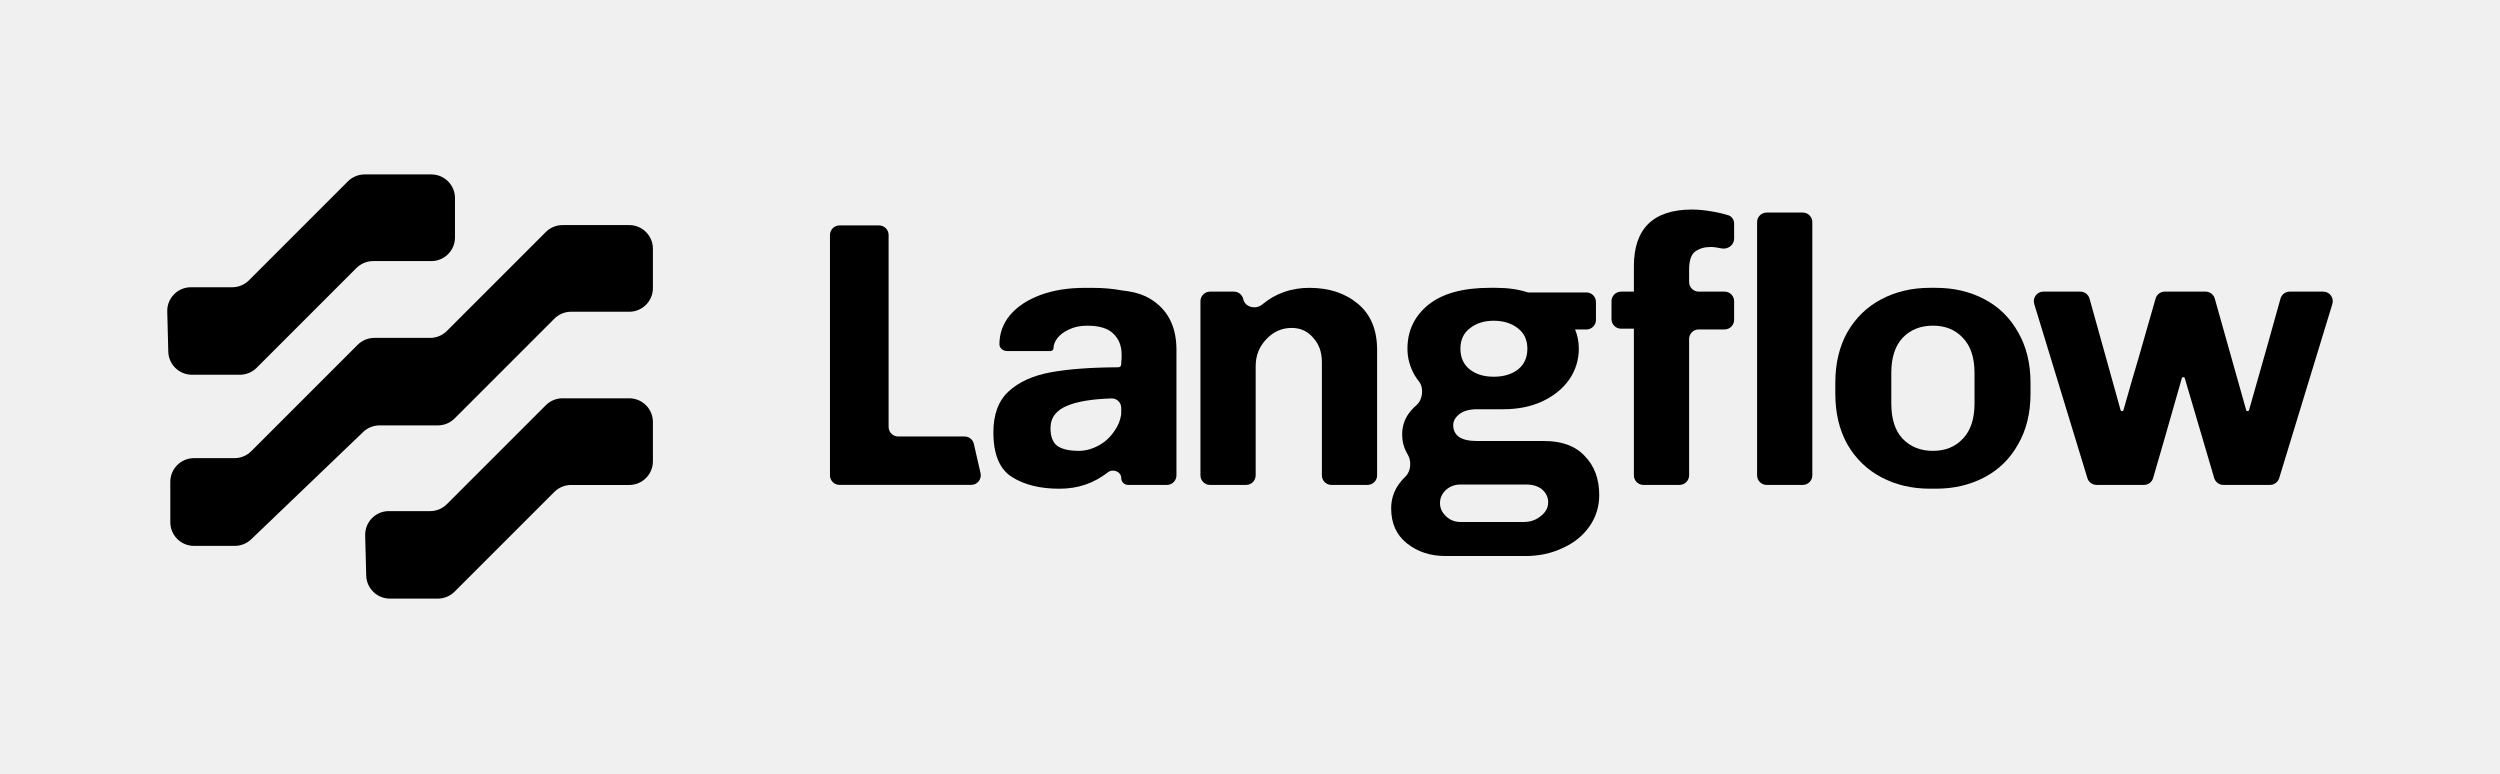
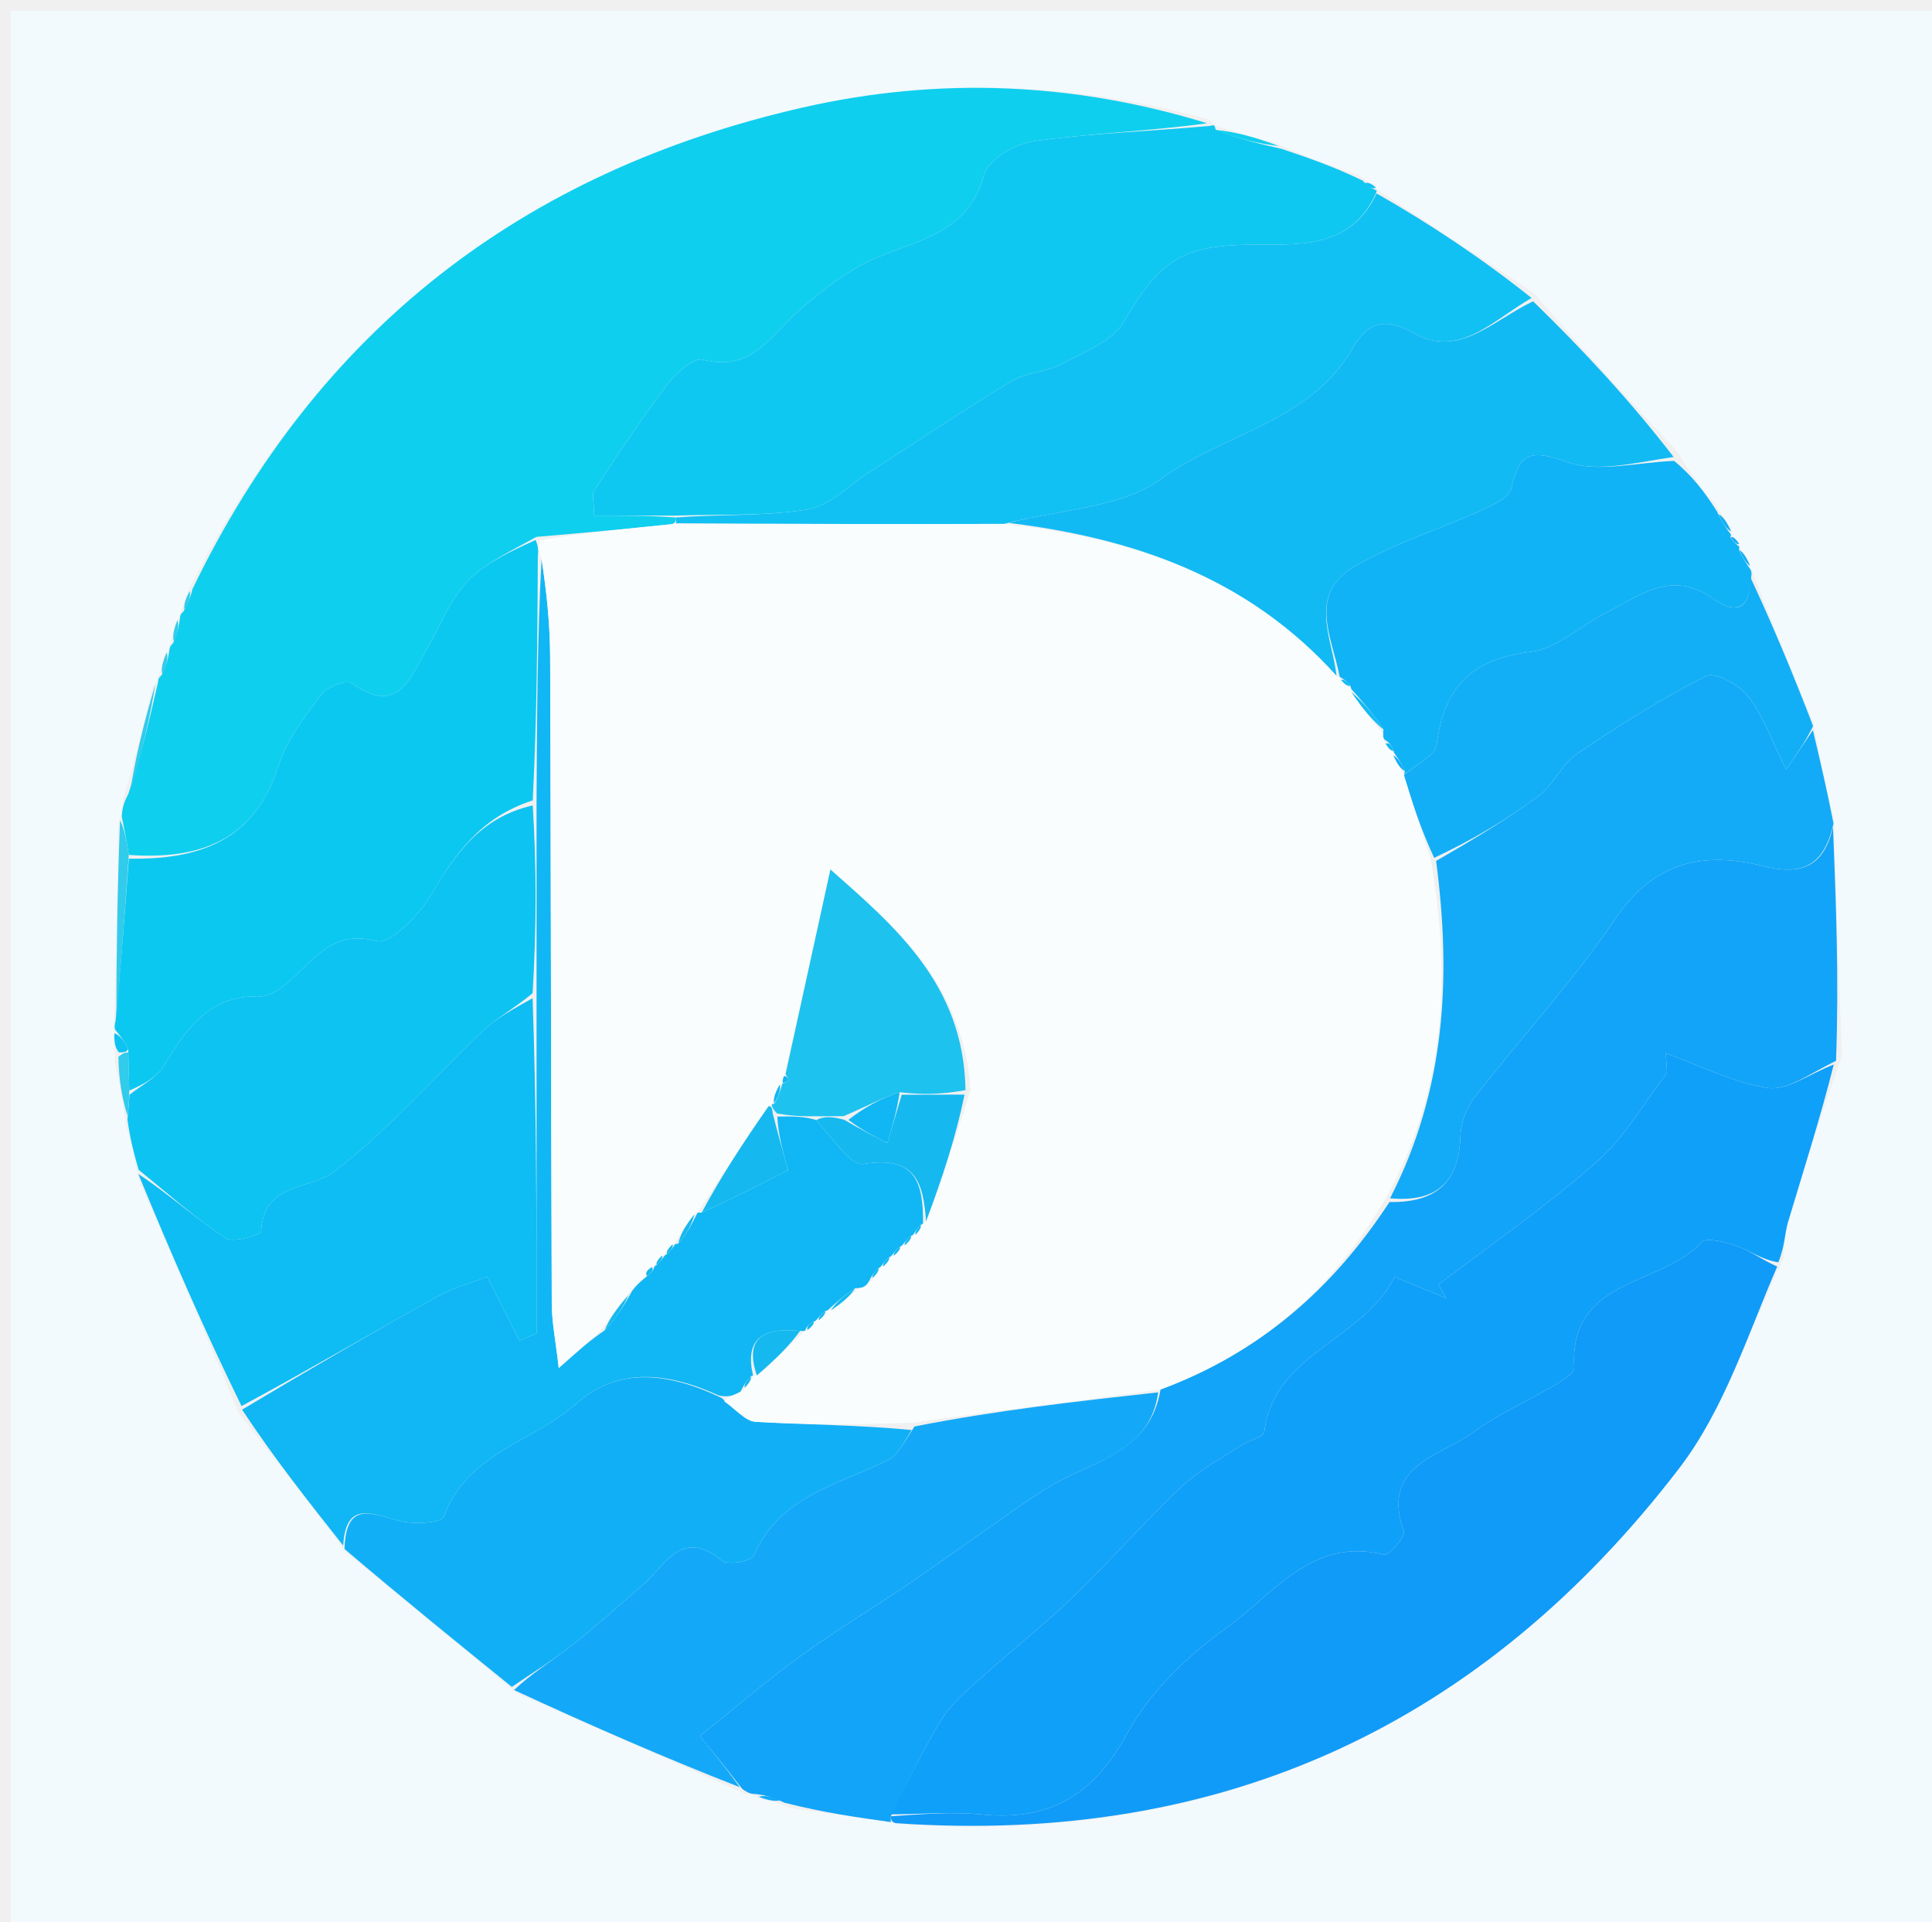
- <svg xmlns="http://www.w3.org/2000/svg" width="1520" height="470" viewBox="0 0 1520 470" fill="none">
-   <g clip-path="url(#clip0_666_1580)">
-     <path d="M1327.43 229.28C1327.02 229.28 1326.66 229.56 1326.55 229.95C1319.12 256.1 1313.3 276.33 1309.11 290.65C1308.38 293.13 1306.11 294.82 1303.53 294.82H1274.7C1272.14 294.82 1269.88 293.15 1269.14 290.7L1236.81 184.82C1235.67 181.08 1238.47 177.3 1242.38 177.3H1264.83C1267.44 177.3 1269.73 179.04 1270.44 181.56L1289.31 249.31C1289.42 249.7 1289.78 249.98 1290.19 249.98C1290.6 249.98 1290.96 249.71 1291.07 249.31C1294.97 235.54 1297.97 225.18 1300.08 218.24L1310.6 181.52C1311.32 179.02 1313.6 177.3 1316.19 177.3H1340.98C1343.59 177.3 1345.87 179.03 1346.58 181.54L1365.67 249.31C1365.78 249.7 1366.14 249.98 1366.55 249.98C1366.96 249.98 1367.32 249.71 1367.43 249.31C1375.76 220.15 1382.13 197.57 1386.53 181.58C1387.23 179.05 1389.52 177.3 1392.14 177.3H1412.5C1416.41 177.3 1419.21 181.08 1418.07 184.82L1385.75 290.7C1385 293.15 1382.74 294.82 1380.18 294.82H1351.81C1349.23 294.82 1346.96 293.12 1346.23 290.65L1328.34 229.94C1328.23 229.55 1327.87 229.28 1327.46 229.28H1327.43Z" fill="black" />
-     <path d="M1234.55 239.4C1234.55 251.21 1232.02 261.48 1226.96 270.22C1222.05 278.96 1215.23 285.63 1206.49 290.23C1197.75 294.83 1187.94 297.13 1177.05 297.13H1173.37C1162.48 297.13 1152.67 294.83 1143.93 290.23C1135.19 285.63 1128.29 278.96 1123.23 270.22C1118.32 261.48 1115.87 251.21 1115.87 239.4V232.73C1115.87 220.92 1118.32 210.65 1123.23 201.91C1128.29 193.17 1135.19 186.5 1143.93 181.9C1152.67 177.3 1162.48 175 1173.37 175H1177.05C1187.93 175 1197.75 177.3 1206.49 181.9C1215.23 186.5 1222.05 193.17 1226.96 201.91C1232.02 210.65 1234.55 220.92 1234.55 232.73V239.4ZM1200.51 226.75C1200.51 217.4 1198.13 210.27 1193.38 205.36C1188.78 200.45 1182.73 198 1175.21 198C1167.69 198 1161.56 200.45 1156.81 205.36C1152.21 210.27 1149.91 217.4 1149.91 226.75V245.38C1149.91 254.73 1152.21 261.86 1156.81 266.77C1161.56 271.68 1167.7 274.13 1175.21 274.13C1182.72 274.13 1188.78 271.68 1193.38 266.77C1198.13 261.86 1200.51 254.73 1200.51 245.38V226.75Z" fill="black" />
-     <path d="M1050.84 130.89C1048.38 130.09 1045.49 129.38 1042.16 128.78C1037.1 127.86 1032.65 127.4 1028.82 127.4C1005.21 127.4 993.4 138.9 993.4 161.9V177.31H985.61C982.4 177.31 979.79 179.91 979.79 183.13V194.02C979.79 197.23 982.39 199.84 985.61 199.84H993.4V289.01C993.4 292.22 996.01 294.83 999.22 294.83H1021.16C1024.37 294.83 1026.98 292.22 1026.98 289.01V206.12C1026.98 202.91 1029.58 200.3 1032.8 200.3H1048.53C1051.74 200.3 1054.35 197.7 1054.35 194.48V183.12C1054.35 179.91 1051.74 177.3 1048.53 177.3H1032.8C1029.59 177.3 1026.98 174.69 1026.98 171.48V163.96C1026.98 158.44 1028.21 154.76 1030.66 152.92C1033.27 151.08 1036.41 150.16 1040.09 150.16C1041.78 150.16 1044.08 150.47 1046.99 151.08C1050.69 151.66 1054.35 148.9 1054.35 145.15V135.98C1054.35 133.69 1053.01 131.59 1050.84 130.88V130.89Z" fill="black" />
-     <path d="M1096.07 129.24H1074.13C1070.92 129.24 1068.31 131.846 1068.31 135.06V289.01C1068.31 292.224 1070.92 294.83 1074.13 294.83H1096.07C1099.28 294.83 1101.89 292.224 1101.89 289.01V135.06C1101.89 131.846 1099.28 129.24 1096.07 129.24Z" fill="black" />
-     <path d="M755.92 181.92C756.97 186.82 763.54 188.36 767.39 185.15C775.49 178.39 785.06 175.01 796.11 175.01C808.07 175.01 817.88 178.23 825.55 184.67C833.37 191.11 837.28 200.46 837.28 212.73V289.01C837.28 292.22 834.68 294.83 831.46 294.83H809.52C806.31 294.83 803.7 292.22 803.7 289.01V220.08C803.7 214.1 801.94 209.19 798.41 205.36C795.04 201.37 790.67 199.38 785.3 199.38C779.32 199.38 774.19 201.68 769.89 206.28C765.6 210.73 763.45 216.17 763.45 222.61V289.01C763.45 292.22 760.84 294.83 757.63 294.83H735.69C732.48 294.83 729.87 292.22 729.87 289.01V183.13C729.87 179.92 732.48 177.31 735.69 177.31H750.23C752.97 177.31 755.35 179.24 755.92 181.92Z" fill="black" />
-     <path fill-rule="evenodd" clip-rule="evenodd" d="M676.88 202.83C680.25 206.05 681.94 210.27 681.94 215.48V217.77L681.92 218.01C681.81 219.29 681.7 220.53 681.7 221.58C681.7 222.53 680.93 223.3 679.98 223.31C663.39 223.38 649.79 224.38 639.17 226.3C628.13 228.29 619.47 232.2 613.18 238.03C607.05 243.7 603.98 251.98 603.98 262.87C603.98 276.21 607.74 285.25 615.25 290.01C622.76 294.76 632.35 297.14 644 297.14C655.65 297.14 665 293.81 673.64 287.14C676.7 284.78 681.7 286.77 681.7 290.64C681.7 292.96 683.58 294.84 685.91 294.84H709.46C712.67 294.84 715.28 292.23 715.28 289.02V212.74C715.28 200.47 711.37 191.12 703.55 184.68C697.44 179.55 690.79 177.53 682.01 176.57C676.71 175.54 670.78 175.02 664.23 175.02H659.4C649.28 175.02 640.31 176.48 632.49 179.39C624.67 182.3 618.54 186.37 614.09 191.58C609.8 196.79 607.65 202.7 607.65 209.29C607.65 211.7 609.87 213.43 612.28 213.43H638.7C639.72 213.43 640.54 212.61 640.54 211.59C640.54 209.75 641.31 207.76 642.84 205.61C644.53 203.46 646.9 201.7 649.97 200.32C653.04 198.79 656.72 198.02 661.01 198.02C668.37 198.02 673.66 199.63 676.88 202.85V202.83ZM675.87 242.25C679.08 242.15 681.7 244.77 681.7 247.98V251.43C681.7 251.71 681.68 251.98 681.64 252.25C681.09 255.64 679.82 258.79 677.8 261.7C675.19 265.69 671.9 268.75 667.91 270.9C663.92 273.05 659.94 274.12 655.95 274.12C650.12 274.12 645.75 273.12 642.84 271.13C640.08 268.98 638.7 265.38 638.7 260.32C638.7 253.88 642.23 249.28 649.28 246.52C655.45 244.03 664.31 242.6 675.87 242.24V242.25Z" fill="black" />
-     <path d="M510.44 294.82C507.23 294.82 504.62 292.21 504.62 289V142.87C504.62 139.66 507.23 137.05 510.44 137.05H534.45C537.66 137.05 540.27 139.66 540.27 142.87V259.56C540.27 262.77 542.88 265.38 546.09 265.38H586.44C589.15 265.38 591.51 267.26 592.11 269.9L596.17 287.7C597 291.34 594.23 294.81 590.5 294.81H510.44V294.82Z" fill="black" />
-     <path d="M963.6 277.34C957.93 271.21 949.72 268.14 938.99 268.14H898.05C893.14 268.14 889.46 267.3 887.01 265.61C884.71 263.92 883.56 261.55 883.56 258.48C883.56 256.03 884.79 253.8 887.24 251.81C889.85 249.82 893.45 248.82 898.05 248.82H913.92C922.97 248.82 930.94 247.21 937.84 243.99C944.89 240.62 950.33 236.17 954.17 230.65C958 224.98 959.92 218.77 959.92 212.02C959.92 207.87 959.16 203.97 957.66 200.33H964.52C967.73 200.33 970.34 197.72 970.34 194.51V183.62C970.34 180.41 967.74 177.8 964.52 177.8H929.05C928.99 177.78 928.93 177.76 928.87 177.75C923.2 175.91 916.76 174.99 909.55 174.99H905.87C889.46 174.99 876.97 178.44 868.38 185.34C859.95 192.24 855.73 201.13 855.73 212.02C855.73 217.69 857.19 223.06 860.1 228.12C860.9 229.47 861.8 230.76 862.78 231.99C865.89 235.88 864.99 243.1 861.21 246.33C860.08 247.3 859.02 248.36 858.03 249.51C854.35 253.65 852.51 258.56 852.51 264.23C852.51 268.22 853.43 271.9 855.27 275.27C855.47 275.63 855.68 275.99 855.89 276.34C858.31 280.24 857.89 286.5 854.57 289.67C853.16 291.01 851.86 292.5 850.66 294.13C847.44 298.58 845.83 303.56 845.83 309.08C845.83 318.13 848.97 325.18 855.26 330.24C861.7 335.45 869.59 338.06 878.95 338.06H927.48C935.76 338.06 943.27 336.45 950.02 333.23C956.92 330.16 962.36 325.79 966.35 320.12C970.34 314.45 972.33 308.08 972.33 301.03C972.33 291.22 969.42 283.32 963.59 277.34H963.6ZM893.68 199.61C897.51 196.54 902.34 195.01 908.17 195.01C914 195.01 919.06 196.54 922.89 199.61C926.72 202.52 928.64 206.66 928.64 212.03C928.64 217.4 926.72 221.61 922.89 224.68C919.06 227.59 914.15 229.05 908.17 229.05C902.19 229.05 897.51 227.59 893.68 224.68C889.85 221.61 887.93 217.4 887.93 212.03C887.93 206.66 889.85 202.52 893.68 199.61ZM936.92 313.68C934.01 316.13 930.56 317.36 926.57 317.36H887.93C884.56 317.36 881.64 316.21 879.19 313.91C876.74 311.61 875.51 308.93 875.51 305.86C875.51 302.79 876.74 300.11 879.19 297.81C881.64 295.66 884.56 294.59 887.93 294.59H927.95C931.94 294.59 935.16 295.59 937.61 297.58C940.06 299.73 941.29 302.33 941.29 305.4C941.29 308.62 939.83 311.38 936.92 313.68Z" fill="black" />
-     <path d="M342.05 242.17H382.58C390.53 242.17 396.97 248.61 396.97 256.56V280.47C396.97 288.42 390.53 294.86 382.58 294.86H347.23C343.41 294.86 339.75 296.38 337.05 299.08L276.39 359.73C273.69 362.43 270.03 363.95 266.21 363.95H237.05C229.25 363.95 222.86 357.73 222.66 349.93L222.03 325.52C221.82 317.43 228.32 310.75 236.42 310.75H261.52C265.34 310.75 269 309.23 271.7 306.53L331.85 246.38C334.55 243.68 338.21 242.16 342.03 242.16L342.05 242.17Z" fill="black" />
-     <path d="M221.71 106.05H262.24C270.19 106.05 276.63 112.49 276.63 120.44V144.35C276.63 152.3 270.19 158.74 262.24 158.74H226.89C223.07 158.74 219.41 160.26 216.71 162.96L156.05 223.62C153.35 226.32 149.69 227.84 145.87 227.84H116.71C108.91 227.84 102.52 221.62 102.32 213.82L101.69 189.41C101.48 181.32 107.98 174.65 116.08 174.65H141.18C145 174.65 148.66 173.13 151.36 170.43L211.51 110.28C214.21 107.58 217.87 106.06 221.69 106.06L221.71 106.05Z" fill="black" />
-     <path d="M342.05 136.85H382.58C390.53 136.85 396.97 143.29 396.97 151.24V175.15C396.97 183.1 390.53 189.54 382.58 189.54H347.23C343.41 189.54 339.75 191.06 337.05 193.76L276.39 254.42C273.69 257.12 270.03 258.64 266.21 258.64H230.78C227.07 258.64 223.5 260.07 220.82 262.64L152.72 327.9C150.04 330.47 146.47 331.9 142.76 331.9H117.94C109.99 331.9 103.55 325.45 103.55 317.51V292.94C103.55 284.99 109.99 278.55 117.94 278.55H142.58C146.4 278.55 150.06 277.03 152.76 274.33L217.43 209.66C220.13 206.96 223.79 205.44 227.61 205.44H261.52C265.34 205.44 269 203.92 271.7 201.22L331.85 141.07C334.55 138.37 338.21 136.85 342.03 136.85H342.05Z" fill="black" />
-   </g>
-   <defs>
-     <clipPath id="clip0_666_1580">
-       <rect width="1520" height="470" fill="white" />
-     </clipPath>
-   </defs>
+ <svg xmlns="http://www.w3.org/2000/svg" version="1.1" id="Layer_1" x="0px" y="0px" width="100%" viewBox="0 0 180 179" enable-background="new 0 0 180 179" xml:space="preserve">
+   <path fill="#F3FAFD" opacity="1" stroke="none" d=" M1,72   C1,48 1,24.5 1,1   C61,1 121,1 181,1   C181,60.667 181,120.333 181,180   C121,180 61,180 1,180   C1,144.167 1,108.333 1,72  M162.002,50.418   C161.733,50.198 161.463,49.979 161.181,49.889   C161.181,49.889 161.305,49.847 161.269,49.177   C160.894,48.637 160.52,48.097 159.837,47.028   C158.696,45.64 157.554,44.253 156.318,42.143   C151.935,37.398 147.552,32.653 142.88,27.287   C138.055,24.07 133.229,20.853 128.29,17.642   C128.29,17.642 128.277,17.755 128.102,17.218   C127.757,17.086 127.413,16.954 126.61,16.305   C124.214,15.494 121.817,14.683 118.878,13.338   C116.968,12.8 115.058,12.262 113.155,11.668   C113.155,11.668 113.166,11.612 112.614,11.12   C100.073,7.671 87.44,7.125 74.725,10.033   C48.698,15.985 29.6,30.737 17.426,55.251   C17.26,55.838 17.094,56.426 16.744,57.243   C16.744,57.243 16.776,57.536 16.291,58.027   C16.171,58.693 16.052,59.359 15.754,60.26   C15.754,60.26 15.792,60.553 15.285,61.028   C15.135,61.693 14.984,62.358 14.666,63.221   C14.666,63.221 14.746,63.468 14.202,64.018   C13.405,67.324 12.608,70.631 11.483,74.395   C11.436,74.946 11.389,75.497 11.021,76.829   C10.933,83.057 10.844,89.285 10.61,95.708   C10.61,95.708 10.725,95.922 10.576,96.633   C10.643,97.108 10.71,97.583 10.688,98.871   C11.06,100.7 11.432,102.529 11.791,105.05   C12.167,106.362 12.542,107.674 12.87,109.779   C15.956,116.852 19.041,123.925 22.233,131.666   C25.48,135.775 28.728,139.883 32.226,144.633   C37.379,148.809 42.533,152.985 48.094,157.742   C55.061,160.774 62.028,163.807 69.435,167.13   C69.775,167.134 70.116,167.139 70.942,167.657   C71.622,167.76 72.303,167.863 73.627,168.45   C76.749,168.884 79.872,169.319 83.914,169.957   C114.062,171.981 138.228,160.535 156.433,136.811   C160.637,131.333 162.835,124.317 166.166,117.219   C166.297,116.099 166.266,114.931 166.584,113.867   C168.066,108.912 169.644,103.987 171.618,98.343   C171.337,91.252 171.057,84.161 170.876,76.388   C170.218,73.601 169.561,70.815 168.943,67.259   C167.009,62.654 165.076,58.05 163.25,53.203   C163.25,53.203 163.057,53.021 163.048,52.406   C162.716,51.916 162.384,51.427 162.001,50.992   C162.001,50.992 162.071,50.964 162.002,50.418  z" />
+   <path fill="#0FCFEF" opacity="1" stroke="none" d=" M11.342,76.048   C11.389,75.497 11.436,74.946 11.959,73.963   C13.205,70.176 13.975,66.822 14.746,63.468   C14.746,63.468 14.666,63.221 15.049,62.919   C15.552,61.929 15.672,61.241 15.792,60.553   C15.792,60.553 15.754,60.26 16.123,59.924   C16.586,58.904 16.681,58.22 16.776,57.536   C16.776,57.536 16.744,57.243 17.103,56.954   C17.618,56.071 17.775,55.477 17.932,54.884   C29.6,30.737 48.698,15.985 74.725,10.033   C87.44,7.125 100.073,7.671 112.469,11.485   C106.974,12.242 101.593,12.412 96.293,13.156   C94.588,13.395 92.062,14.869 91.688,16.257   C90.233,21.654 85.749,22.309 81.642,24.021   C79.071,25.093 76.756,26.963 74.599,28.797   C71.915,31.079 70.156,34.697 65.518,33.511   C64.638,33.286 62.984,34.753 62.178,35.813   C59.773,38.98 57.581,42.311 55.395,45.637   C55.112,46.067 55.356,46.843 55.356,48.036   C58.073,48.036 60.53,48.036 62.988,48.214   C62.989,48.392 62.988,48.748 62.539,48.838   C58.185,49.292 54.281,49.655 49.978,50.017   C47.522,51.392 45.149,52.473 43.497,54.231   C41.87,55.964 40.988,58.392 39.754,60.5   C38.196,63.163 37.107,66.743 32.795,63.661   C32.305,63.31 30.486,63.974 29.962,64.675   C28.415,66.74 26.721,68.905 25.963,71.309   C23.741,78.362 18.524,80.11 12,79.65   C11.778,78.218 11.56,77.133 11.342,76.048  z" />
+   <path fill="#12A4F8" opacity="1" stroke="none" d=" M70.457,167.144   C70.116,167.139 69.775,167.134 69.143,166.65   C67.51,164.537 66.168,162.904 65.213,161.741   C68.746,158.912 71.548,156.482 74.544,154.318   C77.898,151.896 81.448,149.746 84.875,147.421   C87.674,145.521 90.405,143.521 93.189,141.598   C94.973,140.366 96.722,139.053 98.622,138.025   C102.395,135.983 107.154,135.116 108.127,129.452   C117.376,126.011 124.142,120.113 129.452,111.99   C133.947,112.053 135.907,110.032 136.058,105.933   C136.104,104.708 136.564,103.294 137.309,102.334   C141.673,96.707 146.554,91.443 150.525,85.56   C154.136,80.211 158.81,79.31 164.308,80.699   C167.95,81.619 169.936,80.632 170.776,77.07   C171.057,84.161 171.337,91.252 171.06,98.827   C168.557,100.055 166.484,101.632 164.695,101.358   C161.441,100.86 158.355,99.262 155.2,98.123   C155.238,98.741 155.276,99.359 155.315,99.978   C153.157,102.769 151.361,105.971 148.761,108.26   C144.109,112.354 138.973,115.898 134.039,119.673   C134.27,120.095 134.502,120.517 134.733,120.939   C133.135,120.284 131.538,119.629 129.943,118.975   C126.893,124.94 118.704,126.043 117.788,133.415   C117.728,133.896 116.383,134.172 115.692,134.628   C113.79,135.884 111.709,136.966 110.075,138.513   C106.614,141.79 103.477,145.408 100.044,148.717   C97.287,151.375 94.258,153.749 91.413,156.319   C90.086,157.519 88.642,158.72 87.72,160.211   C85.969,163.042 84.556,166.081 83.002,169.214   C83,169.394 82.994,169.753 82.994,169.753   C79.872,169.319 76.749,168.884 73.072,167.947   C71.83,167.344 71.143,167.244 70.457,167.144  z" />
+   <path fill="#0FA0F9" opacity="1" stroke="none" d=" M83.003,169.034   C84.556,166.081 85.969,163.042 87.72,160.211   C88.642,158.72 90.086,157.519 91.413,156.319   C94.258,153.749 97.287,151.375 100.044,148.717   C103.477,145.408 106.614,141.79 110.075,138.513   C111.709,136.966 113.79,135.884 115.692,134.628   C116.383,134.172 117.728,133.896 117.788,133.415   C118.704,126.043 126.893,124.94 129.943,118.975   C131.538,119.629 133.135,120.284 134.733,120.939   C134.502,120.517 134.27,120.095 134.039,119.673   C138.973,115.898 144.109,112.354 148.761,108.26   C151.361,105.971 153.157,102.769 155.315,99.978   C155.276,99.359 155.238,98.741 155.2,98.123   C158.355,99.262 161.441,100.86 164.695,101.358   C166.484,101.632 168.557,100.055 170.845,99.181   C169.644,103.987 168.066,108.912 166.584,113.867   C166.266,114.931 166.297,116.099 165.685,117.604   C164.116,117.352 163.09,116.541 161.922,116.13   C160.838,115.748 158.987,115.234 158.532,115.736   C154.811,119.843 146.172,119.003 146.667,127.408   C146.697,127.913 145.598,128.603 144.908,129.012   C142.372,130.514 139.623,131.71 137.262,133.441   C134.143,135.727 128.583,136.492 130.799,142.695   C130.966,143.163 129.386,144.949 128.94,144.838   C122.25,143.162 118.679,148.492 114.377,151.572   C110.722,154.187 107.139,157.614 105.022,161.498   C101.883,167.261 97.819,169.674 91.462,169.047   C88.669,168.771 85.824,169.022 83.003,169.034  z" />
+   <path fill="#109BF8" opacity="1" stroke="none" d=" M83.002,169.214   C85.824,169.022 88.669,168.771 91.462,169.047   C97.819,169.674 101.883,167.261 105.022,161.498   C107.139,157.614 110.722,154.187 114.377,151.572   C118.679,148.492 122.25,143.162 128.94,144.838   C129.386,144.949 130.966,143.163 130.799,142.695   C128.583,136.492 134.143,135.727 137.262,133.441   C139.623,131.71 142.372,130.514 144.908,129.012   C145.598,128.603 146.697,127.913 146.667,127.408   C146.172,119.003 154.811,119.843 158.532,115.736   C158.987,115.234 160.838,115.748 161.922,116.13   C163.09,116.541 164.116,117.352 165.58,117.998   C162.835,124.317 160.637,131.333 156.433,136.811   C138.228,160.535 114.062,171.981 83.454,169.855   C82.994,169.753 83,169.394 83.002,169.214  z" />
+   <path fill="#0FC8F1" opacity="1" stroke="none" d=" M62.987,48.036   C60.53,48.036 58.073,48.036 55.356,48.036   C55.356,46.843 55.112,46.067 55.395,45.637   C57.581,42.311 59.773,38.98 62.178,35.813   C62.984,34.753 64.638,33.286 65.518,33.511   C70.156,34.697 71.915,31.079 74.599,28.797   C76.756,26.963 79.071,25.093 81.642,24.021   C85.749,22.309 90.233,21.654 91.688,16.257   C92.062,14.869 94.588,13.395 96.293,13.156   C101.593,12.412 106.974,12.242 112.745,11.731   C113.166,11.612 113.155,11.668 113.26,12.081   C115.384,12.953 117.402,13.412 119.421,13.872   C121.817,14.683 124.214,15.494 126.947,16.822   C127.614,17.478 127.946,17.616 128.277,17.755   C128.277,17.755 128.29,17.642 128.192,18.021   C125.988,22.881 121.498,22.8 117.834,22.784   C110.426,22.754 108.337,23.758 104.694,29.994   C103.622,31.828 100.942,32.822 98.856,33.931   C97.439,34.684 95.604,34.688 94.247,35.509   C89.74,38.236 85.369,41.186 80.938,44.038   C79.065,45.244 77.287,47.131 75.263,47.459   C71.246,48.11 67.088,47.894 62.987,48.036  z" />
+   <path fill="#10B7F4" opacity="1" stroke="none" d=" M31.975,143.992   C28.728,139.883 25.48,135.775 22.557,131.331   C28.827,127.586 34.743,124.122 40.738,120.801   C42.412,119.875 44.32,119.373 45.393,118.958   C46.695,121.533 47.543,123.211 48.391,124.889   C48.924,124.673 49.456,124.456 49.989,124.24   C49.989,113.825 49.989,103.409 49.991,92.526   C49.991,86.371 49.989,80.683 49.99,74.527   C50.031,66.641 50.07,59.224 50.456,52.079   C50.96,55.323 51.245,58.293 51.256,61.265   C51.33,81.336 51.333,101.407 51.407,121.479   C51.413,123.186 51.768,124.892 52.057,127.451   C53.829,125.879 54.899,124.93 56.337,123.945   C57.419,122.778 58.133,121.647 58.901,120.261   C59.337,119.672 59.719,119.339 60.303,118.883   C60.752,118.542 60.905,118.272 60.983,117.973   C61.001,117.998 60.948,117.967 61.181,117.86   C61.592,117.469 61.769,117.184 61.96,116.938   C61.975,116.976 61.897,116.948 62.142,116.846   C62.564,116.447 62.741,116.15 62.911,115.899   C62.905,115.946 62.839,115.88 63.197,115.871   C64.028,114.91 64.5,113.957 64.979,112.996   C64.986,112.987 64.999,112.97 65.374,112.973   C68.335,111.643 70.921,110.31 73.426,109.017   C72.964,107.373 72.495,105.703 72.424,104.022   C73.883,104.006 74.945,104.003 76.042,104.347   C77.547,106.018 79.227,108.637 80.449,108.439   C85.396,107.634 86.015,110.295 85.998,113.996   C86.001,114 85.992,113.998 85.77,114.121   C85.382,114.534 85.216,114.823 85.042,115.073   C85.035,115.035 85.113,115.048 84.868,115.144   C84.427,115.523 84.231,115.805 84.026,116.051   C84.017,116.015 84.088,116.036 83.848,116.135   C83.416,116.512 83.223,116.791 83.019,117.038   C83.007,117.006 83.07,117.031 82.833,117.134   C82.409,117.519 82.223,117.802 82.024,118.049   C82.012,118.015 82.083,118.034 81.841,118.144   C81.413,118.548 81.228,118.843 80.958,119.365   C80.663,119.875 80.383,120.016 79.669,120.015   C78.574,120.717 77.841,121.42 77.065,122.112   C77.022,122.101 77.106,122.073 76.866,122.156   C76.431,122.505 76.236,122.771 76.022,123.018   C76.002,123 76.034,123.041 75.812,123.127   C75.308,123.389 75.115,123.635 75.01,123.979   C75.009,124.008 74.951,124 74.538,123.997   C70.877,123.617 69.393,124.868 70.167,128.203   C70.127,128.168 70.222,128.119 69.936,128.23   C69.475,128.698 69.3,129.055 68.984,129.662   C68.301,130.051 67.758,130.189 66.968,130.011   C62.195,127.836 57.564,127.338 53.708,130.762   C49.678,134.34 43.472,135.364 41.352,141.317   C41.146,141.893 38.532,142.037 37.21,141.698   C34.691,141.053 32.22,139.733 31.975,143.992  z" />
+   <path fill="#0BC8F1" opacity="1" stroke="none" d=" M50.11,51.807   C50.07,59.224 50.031,66.641 49.634,74.567   C44.673,76.178 42.383,79.639 40.125,83.434   C39.015,85.3 36.354,88.004 35.081,87.676   C31.535,86.76 29.926,88.614 27.891,90.544   C26.857,91.525 25.473,92.866 24.287,92.828   C19.433,92.672 17.382,95.867 15.242,99.33   C14.552,100.446 13.147,101.121 12.043,101.603   C12.001,100.157 11.985,99.104 11.947,97.72   C11.526,96.899 11.125,96.41 10.725,95.922   C10.725,95.922 10.61,95.708 10.767,95.111   C11.284,89.675 11.644,84.836 12.004,79.997   C18.524,80.11 23.741,78.362 25.963,71.309   C26.721,68.905 28.415,66.74 29.962,64.675   C30.486,63.974 32.305,63.31 32.795,63.661   C37.107,66.743 38.196,63.163 39.754,60.5   C40.988,58.392 41.87,55.964 43.497,54.231   C45.149,52.473 47.522,51.392 49.905,50.31   C50.189,51.005 50.15,51.406 50.11,51.807  z" />
+   <path fill="#12C1F3" opacity="1" stroke="none" d=" M62.988,48.214   C67.088,47.894 71.246,48.11 75.263,47.459   C77.287,47.131 79.065,45.244 80.938,44.038   C85.369,41.186 89.74,38.236 94.247,35.509   C95.604,34.688 97.439,34.684 98.856,33.931   C100.942,32.822 103.622,31.828 104.694,29.994   C108.337,23.758 110.426,22.754 117.834,22.784   C121.498,22.8 125.988,22.881 128.249,18.019   C133.229,20.853 138.055,24.07 142.695,27.761   C139.069,29.834 135.954,33.418 131.727,31.038   C129.015,29.511 127.415,30.032 126.03,32.439   C122.064,39.333 114.006,40.375 108.167,44.629   C104.432,47.349 98.784,47.444 93.534,48.809   C83.045,48.851 73.017,48.799 62.988,48.748   C62.988,48.748 62.989,48.392 62.988,48.214  z" />
+   <path fill="#12BAF4" opacity="1" stroke="none" d=" M93.993,48.716   C98.784,47.444 104.432,47.349 108.167,44.629   C114.006,40.375 122.064,39.333 126.03,32.439   C127.415,30.032 129.015,29.511 131.727,31.038   C135.954,33.418 139.069,29.834 142.839,28.072   C147.552,32.653 151.935,37.398 155.93,42.577   C152.33,43.097 148.806,44.053 145.987,43.043   C142.657,41.85 141.525,42.145 140.81,45.511   C140.636,46.333 139.159,47.036 138.146,47.494   C134.195,49.279 129.989,50.595 126.257,52.742   C121.741,55.34 124.154,59.467 124.522,62.974   C116.201,53.738 105.6,50.151 93.993,48.716  z" />
+   <path fill="#11B0F6" opacity="1" stroke="none" d=" M32.101,144.313   C32.22,139.733 34.691,141.053 37.21,141.698   C38.532,142.037 41.146,141.893 41.352,141.317   C43.472,135.364 49.678,134.34 53.708,130.762   C57.564,127.338 62.195,127.836 67.205,130.223   C68.594,131.349 69.472,132.413 70.407,132.466   C75.25,132.74 80.107,132.757 84.935,133.229   C84.187,134.431 83.626,135.6 82.712,136.05   C78.066,138.339 72.619,139.388 70.218,144.945   C69.994,145.465 67.791,145.846 67.248,145.396   C63.52,142.308 62.019,145.801 59.921,147.628   C57.713,149.55 55.536,151.516 53.237,153.326   C51.474,154.714 49.543,155.89 47.686,157.16   C42.533,152.985 37.379,148.809 32.101,144.313  z" />
+   <path fill="#0DC3F2" opacity="1" stroke="none" d=" M12.069,101.997   C13.147,101.121 14.552,100.446 15.242,99.33   C17.382,95.867 19.433,92.672 24.287,92.828   C25.473,92.866 26.857,91.525 27.891,90.544   C29.926,88.614 31.535,86.76 35.081,87.676   C36.354,88.004 39.015,85.3 40.125,83.434   C42.383,79.639 44.673,76.178 49.632,75.036   C49.989,80.683 49.991,86.371 49.623,92.534   C47.841,93.999 46.282,94.834 45.041,96.007   C40.406,100.384 36.189,105.279 31.166,109.136   C28.842,110.92 24.577,110.115 24.323,114.734   C24.306,115.04 21.708,115.832 21.005,115.361   C18.161,113.457 15.59,111.147 12.918,108.986   C12.542,107.674 12.167,106.362 11.875,104.313   C11.996,103.05 12.032,102.523 12.069,101.997  z" />
+   <path fill="#13ABF7" opacity="1" stroke="none" d=" M170.826,76.729   C169.936,80.632 167.95,81.619 164.308,80.699   C158.81,79.31 154.136,80.211 150.525,85.56   C146.554,91.443 141.673,96.707 137.309,102.334   C136.564,103.294 136.104,104.708 136.058,105.933   C135.907,110.032 133.947,112.053 129.509,111.639   C134.72,101.48 135.214,90.981 133.799,80.209   C137.229,78.232 140.4,76.338 143.352,74.149   C144.748,73.115 145.506,71.194 146.93,70.23   C150.803,67.607 154.784,65.099 158.948,62.989   C159.771,62.572 162.037,63.798 162.864,64.866   C164.26,66.669 165.04,68.951 166.412,71.701   C167.681,69.83 168.292,68.929 168.903,68.028   C169.561,70.815 170.218,73.601 170.826,76.729  z" />
+   <path fill="#13A9F8" opacity="1" stroke="none" d=" M47.89,157.451   C49.543,155.89 51.474,154.714 53.237,153.326   C55.536,151.516 57.713,149.55 59.921,147.628   C62.019,145.801 63.52,142.308 67.248,145.396   C67.791,145.846 69.994,145.465 70.218,144.945   C72.619,139.388 78.066,138.339 82.712,136.05   C83.626,135.6 84.187,134.431 85.203,132.897   C92.966,131.373 100.436,130.546 107.906,129.719   C107.154,135.116 102.395,135.983 98.622,138.025   C96.722,139.053 94.973,140.366 93.189,141.598   C90.405,143.521 87.674,145.521 84.875,147.421   C81.448,149.746 77.898,151.896 74.544,154.318   C71.548,156.482 68.746,158.912 65.213,161.741   C66.168,162.904 67.51,164.537 68.923,166.505   C62.028,163.807 55.061,160.774 47.89,157.451  z" />
+   <path fill="#0DBDF3" opacity="1" stroke="none" d=" M12.894,109.383   C15.59,111.147 18.161,113.457 21.005,115.361   C21.708,115.832 24.306,115.04 24.323,114.734   C24.577,110.115 28.842,110.92 31.166,109.136   C36.189,105.279 40.406,100.384 45.041,96.007   C46.282,94.834 47.841,93.999 49.621,93.001   C49.989,103.409 49.989,113.825 49.989,124.24   C49.456,124.456 48.924,124.673 48.391,124.889   C47.543,123.211 46.695,121.533 45.393,118.958   C44.32,119.373 42.412,119.875 40.738,120.801   C34.743,124.122 28.827,127.586 22.503,130.997   C19.041,123.925 15.956,116.852 12.894,109.383  z" />
+   <path fill="#10B3F6" opacity="1" stroke="none" d=" M124.827,63.098   C124.154,59.467 121.741,55.34 126.257,52.742   C129.989,50.595 134.195,49.279 138.146,47.494   C139.159,47.036 140.636,46.333 140.81,45.511   C141.525,42.145 142.657,41.85 145.987,43.043   C148.806,44.053 152.33,43.097 155.977,42.938   C157.554,44.253 158.696,45.64 159.973,47.655   C160.508,48.803 160.906,49.325 161.305,49.847   C161.305,49.847 161.181,49.889 161.226,50.091   C161.538,50.517 161.804,50.741 162.071,50.964   C162.071,50.964 162.001,50.992 162.032,51.275   C162.395,52.046 162.726,52.533 163.057,53.021   C163.057,53.021 163.25,53.203 163.161,53.721   C163.029,57.425 161.194,56.894 159.533,55.728   C155.716,53.047 152.735,55.492 149.606,57.103   C147.242,58.321 145.025,60.446 142.573,60.738   C137.109,61.387 134.521,64.03 133.852,69.351   C133.717,70.42 131.854,71.272 130.798,72.199   C130.809,72.175 130.855,72.149 130.877,71.824   C130.529,71.025 130.16,70.55 129.85,70.072   C129.909,70.068 129.884,70.183 129.836,69.941   C129.645,69.385 129.415,69.16 128.972,68.882   C128.846,68.739 128.857,68.357 128.894,67.961   C127.905,66.431 126.879,65.295 125.85,64.137   C125.848,64.113 125.892,64.129 125.812,63.884   C125.452,63.452 125.173,63.266 124.878,63.085   C124.862,63.091 124.827,63.098 124.827,63.098  z" />
+   <path fill="#13AFF6" opacity="1" stroke="none" d=" M130.788,72.224   C131.854,71.272 133.717,70.42 133.852,69.351   C134.521,64.03 137.109,61.387 142.573,60.738   C145.025,60.446 147.242,58.321 149.606,57.103   C152.735,55.492 155.716,53.047 159.533,55.728   C161.194,56.894 163.029,57.425 163.108,53.843   C165.076,58.05 167.009,62.654 168.923,67.644   C168.292,68.929 167.681,69.83 166.412,71.701   C165.04,68.951 164.26,66.669 162.864,64.866   C162.037,63.798 159.771,62.572 158.948,62.989   C154.784,65.099 150.803,67.607 146.93,70.23   C145.506,71.194 144.748,73.115 143.352,74.149   C140.4,76.338 137.229,78.232 133.617,79.921   C132.32,77.138 131.554,74.681 130.788,72.224  z" />
+   <path fill="#31CBEB" opacity="1" stroke="none" d=" M12,79.65   C11.644,84.836 11.284,89.675 10.84,95.014   C10.844,89.285 10.933,83.057 11.182,76.439   C11.56,77.133 11.778,78.218 12,79.65  z" />
+   <path fill="#31CBEB" opacity="1" stroke="none" d=" M14.474,63.743   C13.975,66.822 13.205,70.176 12.123,73.734   C12.608,70.631 13.405,67.324 14.474,63.743  z" />
+   <path fill="#0FCFEF" opacity="1" stroke="none" d=" M119.15,13.605   C117.402,13.412 115.384,12.953 113.256,12.109   C115.058,12.262 116.968,12.8 119.15,13.605  z" />
+   <path fill="#31CBEB" opacity="1" stroke="none" d=" M12.043,101.603   C12.032,102.523 11.996,103.05 11.881,103.967   C11.432,102.529 11.06,100.7 11.031,98.453   C11.572,98.04 11.77,98.046 11.968,98.052   C11.985,99.104 12.001,100.157 12.043,101.603  z" />
+   <path fill="#31CBEB" opacity="1" stroke="none" d=" M15.538,60.79   C15.672,61.241 15.552,61.929 15.134,62.82   C14.984,62.358 15.135,61.693 15.538,60.79  z" />
+   <path fill="#13A9F8" opacity="1" stroke="none" d=" M70.699,167.4   C71.143,167.244 71.83,167.344 72.75,167.705   C72.303,167.863 71.622,167.76 70.699,167.4  z" />
+   <path fill="#13AFF6" opacity="1" stroke="none" d=" M161.287,49.512   C160.906,49.325 160.508,48.803 160.127,47.919   C160.52,48.097 160.894,48.637 161.287,49.512  z" />
+   <path fill="#31CBEB" opacity="1" stroke="none" d=" M16.533,57.781   C16.681,58.22 16.586,58.904 16.212,59.806   C16.052,59.359 16.171,58.693 16.533,57.781  z" />
+   <path fill="#0DC3F2" opacity="1" stroke="none" d=" M11.947,97.72   C11.77,98.046 11.572,98.04 11.076,98.046   C10.71,97.583 10.643,97.108 10.651,96.277   C11.125,96.41 11.526,96.899 11.947,97.72  z" />
+   <path fill="#13AFF6" opacity="1" stroke="none" d=" M163.052,52.713   C162.726,52.533 162.395,52.046 162.058,51.248   C162.384,51.427 162.716,51.916 163.052,52.713  z" />
+   <path fill="#31CBEB" opacity="1" stroke="none" d=" M17.679,55.067   C17.775,55.477 17.618,56.071 17.195,56.839   C17.094,56.426 17.26,55.838 17.679,55.067  z" />
+   <path fill="#12C1F3" opacity="1" stroke="none" d=" M128.19,17.487   C127.946,17.616 127.614,17.478 127.175,17.081   C127.413,16.954 127.757,17.086 128.19,17.487  z" />
+   <path fill="#13AFF6" opacity="1" stroke="none" d=" M162.036,50.691   C161.804,50.741 161.538,50.517 161.232,50.026   C161.463,49.979 161.733,50.198 162.036,50.691  z" />
+   <path fill="#F9FDFD" opacity="1" stroke="none" d=" M130.798,72.199   C131.554,74.681 132.32,77.138 133.268,79.883   C135.214,90.981 134.72,101.48 129.114,111.635   C124.142,120.113 117.376,126.011 108.127,129.452   C100.436,130.546 92.966,131.373 85.227,132.532   C80.107,132.757 75.25,132.74 70.407,132.466   C69.472,132.413 68.594,131.349 67.453,130.54   C67.758,130.189 68.301,130.051 69.252,129.526   C69.848,128.8 70.035,128.459 70.222,128.119   C70.222,128.119 70.127,128.168 70.476,128.109   C72.201,126.699 73.576,125.35 74.951,124   C74.951,124 75.009,124.008 75.254,123.926   C75.677,123.576 75.856,123.309 76.034,123.041   C76.034,123.041 76.002,123 76.281,122.967   C76.742,122.647 76.924,122.36 77.106,122.073   C77.106,122.073 77.022,122.101 77.375,122.069   C78.495,121.363 79.263,120.689 80.031,120.016   C80.383,120.016 80.663,119.875 81.215,119.273   C81.732,118.646 81.908,118.34 82.083,118.034   C82.083,118.034 82.012,118.015 82.276,117.964   C82.716,117.619 82.893,117.325 83.07,117.031   C83.07,117.031 83.007,117.006 83.273,116.96   C83.722,116.621 83.905,116.329 84.088,116.036   C84.088,116.036 84.017,116.015 84.287,115.978   C84.742,115.643 84.927,115.345 85.113,115.048   C85.113,115.048 85.035,115.035 85.296,114.984   C85.702,114.622 85.847,114.31 85.992,113.998   C85.992,113.998 86.001,114 86.284,113.782   C87.82,109.7 89.072,105.835 90.413,101.554   C89.799,91.664 83.307,86.274 77.369,81.003   C75.923,87.601 74.558,93.83 73.054,100.257   C72.916,100.456 72.853,100.937 72.894,100.949   C72.936,100.962 72.918,100.878 72.654,101.043   C72.21,101.792 72.031,102.376 71.894,102.954   C71.936,102.947 71.89,102.875 71.608,103.061   C69.217,106.488 67.108,109.729 64.999,112.97   C64.999,112.97 64.986,112.987 64.699,113.13   C63.888,114.142 63.363,115.011 62.839,115.88   C62.839,115.88 62.905,115.946 62.652,115.982   C62.232,116.328 62.064,116.638 61.897,116.948   C61.897,116.948 61.975,116.976 61.703,117.014   C61.271,117.356 61.109,117.662 60.948,117.967   C60.948,117.967 61.001,117.998 60.755,118.07   C60.224,118.359 60.088,118.647 60.101,119.006   C59.719,119.339 59.337,119.672 58.597,120.418   C57.482,121.881 56.726,122.931 55.969,123.981   C54.899,124.93 53.829,125.879 52.057,127.451   C51.768,124.892 51.413,123.186 51.407,121.479   C51.333,101.407 51.33,81.336 51.256,61.265   C51.245,58.293 50.96,55.323 50.456,52.079   C50.15,51.406 50.189,51.005 50.303,50.311   C54.281,49.655 58.185,49.292 62.539,48.838   C73.017,48.799 83.045,48.851 93.534,48.809   C105.6,50.151 116.201,53.738 124.522,62.974   C124.827,63.098 124.862,63.091 124.929,63.352   C125.295,63.785 125.594,63.957 125.892,64.129   C125.892,64.129 125.848,64.113 125.901,64.457   C126.921,65.986 127.889,67.171 128.857,68.357   C128.857,68.357 128.846,68.739 128.976,69.145   C129.366,69.762 129.625,69.973 129.884,70.183   C129.884,70.183 129.909,70.068 129.873,70.381   C130.176,71.179 130.516,71.664 130.855,72.149   C130.855,72.149 130.809,72.175 130.798,72.199  z" />
+   <path fill="#1EC2EF" opacity="1" stroke="none" d=" M73.193,100.058   C74.558,93.83 75.923,87.601 77.369,81.003   C83.307,86.274 89.799,91.664 89.954,101.563   C87.608,101.989 85.81,101.991 83.817,101.755   C82.076,102.34 80.529,103.164 78.61,103.989   C77.495,103.993 76.751,103.996 76.007,103.999   C74.945,104.003 73.883,104.006 72.392,103.732   C71.939,103.26 71.915,103.068 71.89,102.875   C71.89,102.875 71.936,102.947 72.169,102.796   C72.574,102.056 72.746,101.467 72.918,100.878   C72.918,100.878 72.936,100.962 73.068,100.907   C73.294,100.784 73.478,100.686 73.466,100.651   C73.401,100.445 73.289,100.254 73.193,100.058  z" />
+   <path fill="#15B9F0" opacity="1" stroke="none" d=" M84.011,101.992   C85.81,101.991 87.608,101.989 89.865,101.979   C89.072,105.835 87.82,109.7 86.282,113.778   C86.015,110.295 85.396,107.634 80.449,108.439   C79.227,108.637 77.547,106.018 76.042,104.347   C76.751,103.996 77.495,103.993 78.669,104.333   C80.291,105.281 81.481,105.887 82.672,106.492   C83.118,104.992 83.565,103.492 84.011,101.992  z" />
+   <path fill="#15B9F0" opacity="1" stroke="none" d=" M71.608,103.061   C71.915,103.068 71.939,103.26 71.994,103.743   C72.495,105.703 72.964,107.373 73.426,109.017   C70.921,110.31 68.335,111.643 65.374,112.973   C67.108,109.729 69.217,106.488 71.608,103.061  z" />
+   <path fill="#15B9F0" opacity="1" stroke="none" d=" M74.538,123.997   C73.576,125.35 72.201,126.699 70.517,128.144   C69.393,124.868 70.877,123.617 74.538,123.997  z" />
+   <path fill="#15B9F0" opacity="1" stroke="none" d=" M56.337,123.945   C56.726,122.931 57.482,121.881 58.542,120.674   C58.133,121.647 57.419,122.778 56.337,123.945  z" />
+   <path fill="#15B9F0" opacity="1" stroke="none" d=" M79.669,120.015   C79.263,120.689 78.495,121.363 77.418,122.08   C77.841,121.42 78.574,120.717 79.669,120.015  z" />
+   <path fill="#15B9F0" opacity="1" stroke="none" d=" M63.197,115.871   C63.363,115.011 63.888,114.142 64.692,113.138   C64.5,113.957 64.028,114.91 63.197,115.871  z" />
+   <path fill="#15B9F0" opacity="1" stroke="none" d=" M60.303,118.883   C60.088,118.647 60.224,118.359 60.737,118.045   C60.905,118.272 60.752,118.542 60.303,118.883  z" />
+   <path fill="#15B9F0" opacity="1" stroke="none" d=" M69.936,128.23   C70.035,128.459 69.848,128.8 69.393,129.276   C69.3,129.055 69.475,128.698 69.936,128.23  z" />
+   <path fill="#15B9F0" opacity="1" stroke="none" d=" M75.812,123.127   C75.856,123.309 75.677,123.576 75.255,123.897   C75.115,123.635 75.308,123.389 75.812,123.127  z" />
+   <path fill="#15B9F0" opacity="1" stroke="none" d=" M76.866,122.156   C76.924,122.36 76.742,122.647 76.3,122.985   C76.236,122.771 76.431,122.505 76.866,122.156  z" />
+   <path fill="#15B9F0" opacity="1" stroke="none" d=" M81.841,118.144   C81.908,118.34 81.732,118.646 81.3,119.045   C81.228,118.843 81.413,118.548 81.841,118.144  z" />
+   <path fill="#15B9F0" opacity="1" stroke="none" d=" M82.833,117.134   C82.893,117.325 82.716,117.619 82.287,117.999   C82.223,117.802 82.409,117.519 82.833,117.134  z" />
+   <path fill="#15B9F0" opacity="1" stroke="none" d=" M61.181,117.86   C61.109,117.662 61.271,117.356 61.689,116.975   C61.769,117.184 61.592,117.469 61.181,117.86  z" />
+   <path fill="#15B9F0" opacity="1" stroke="none" d=" M83.848,116.135   C83.905,116.329 83.722,116.621 83.285,116.992   C83.223,116.791 83.416,116.512 83.848,116.135  z" />
+   <path fill="#15B9F0" opacity="1" stroke="none" d=" M62.142,116.846   C62.064,116.638 62.232,116.328 62.659,115.936   C62.741,116.15 62.564,116.447 62.142,116.846  z" />
+   <path fill="#15B9F0" opacity="1" stroke="none" d=" M84.868,115.144   C84.927,115.345 84.742,115.643 84.296,116.014   C84.231,115.805 84.427,115.523 84.868,115.144  z" />
+   <path fill="#15B9F0" opacity="1" stroke="none" d=" M85.77,114.121   C85.847,114.31 85.702,114.622 85.304,115.023   C85.216,114.823 85.382,114.534 85.77,114.121  z" />
+   <path fill="#12BAF4" opacity="1" stroke="none" d=" M128.894,67.961   C127.889,67.171 126.921,65.986 125.903,64.48   C126.879,65.295 127.905,66.431 128.894,67.961  z" />
+   <path fill="#13AFF6" opacity="1" stroke="none" d=" M130.877,71.824   C130.516,71.664 130.176,71.179 129.814,70.385   C130.16,70.55 130.529,71.025 130.877,71.824  z" />
+   <path fill="#12BAF4" opacity="1" stroke="none" d=" M125.812,63.884   C125.594,63.957 125.295,63.785 124.945,63.346   C125.173,63.266 125.452,63.452 125.812,63.884  z" />
+   <path fill="#12BAF4" opacity="1" stroke="none" d=" M129.836,69.941   C129.625,69.973 129.366,69.762 129.102,69.289   C129.415,69.16 129.645,69.385 129.836,69.941  z" />
+   <path fill="#10B7F4" opacity="1" stroke="none" d=" M72.654,101.043   C72.746,101.467 72.574,102.056 72.127,102.803   C72.031,102.376 72.21,101.792 72.654,101.043  z" />
+   <path fill="#10B7F4" opacity="1" stroke="none" d=" M73.054,100.257   C73.289,100.254 73.401,100.445 73.466,100.651   C73.478,100.686 73.294,100.784 73.027,100.895   C72.853,100.937 72.916,100.456 73.054,100.257  z" />
+   <path fill="#10B7F4" opacity="1" stroke="none" d=" M83.817,101.755   C83.565,103.492 83.118,104.992 82.672,106.492   C81.481,105.887 80.291,105.281 79.041,104.332   C80.529,103.164 82.076,102.34 83.817,101.755  z" />
</svg>
